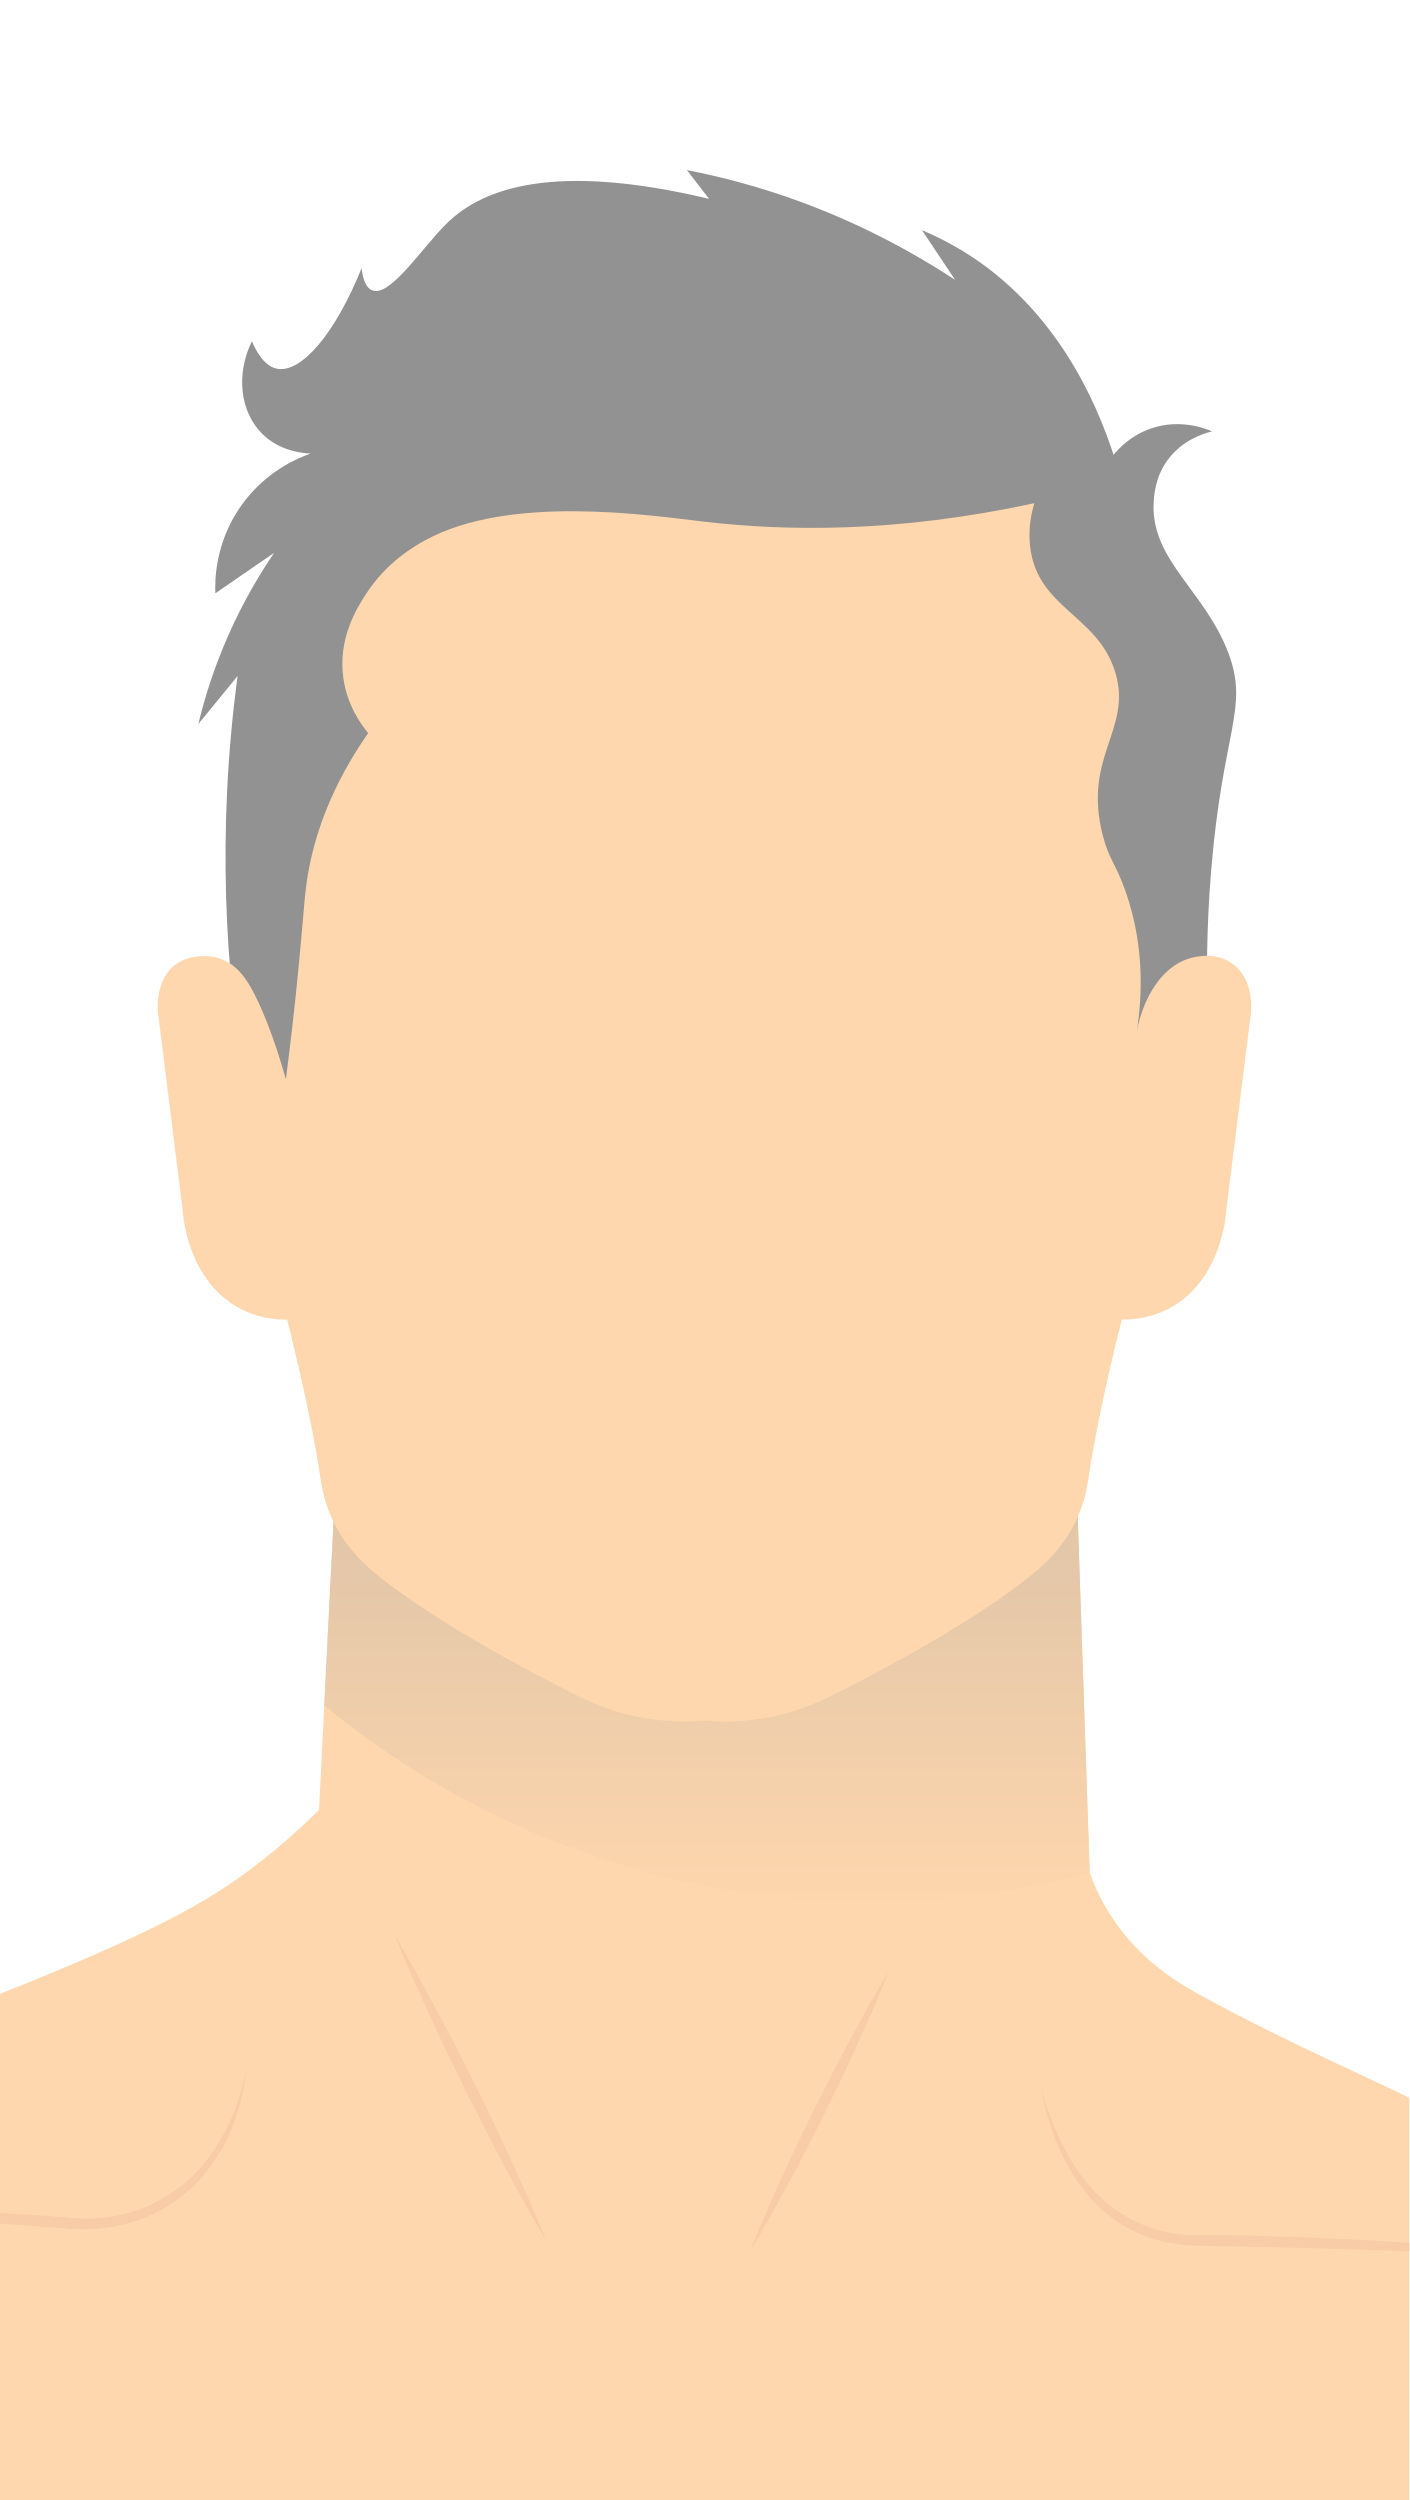
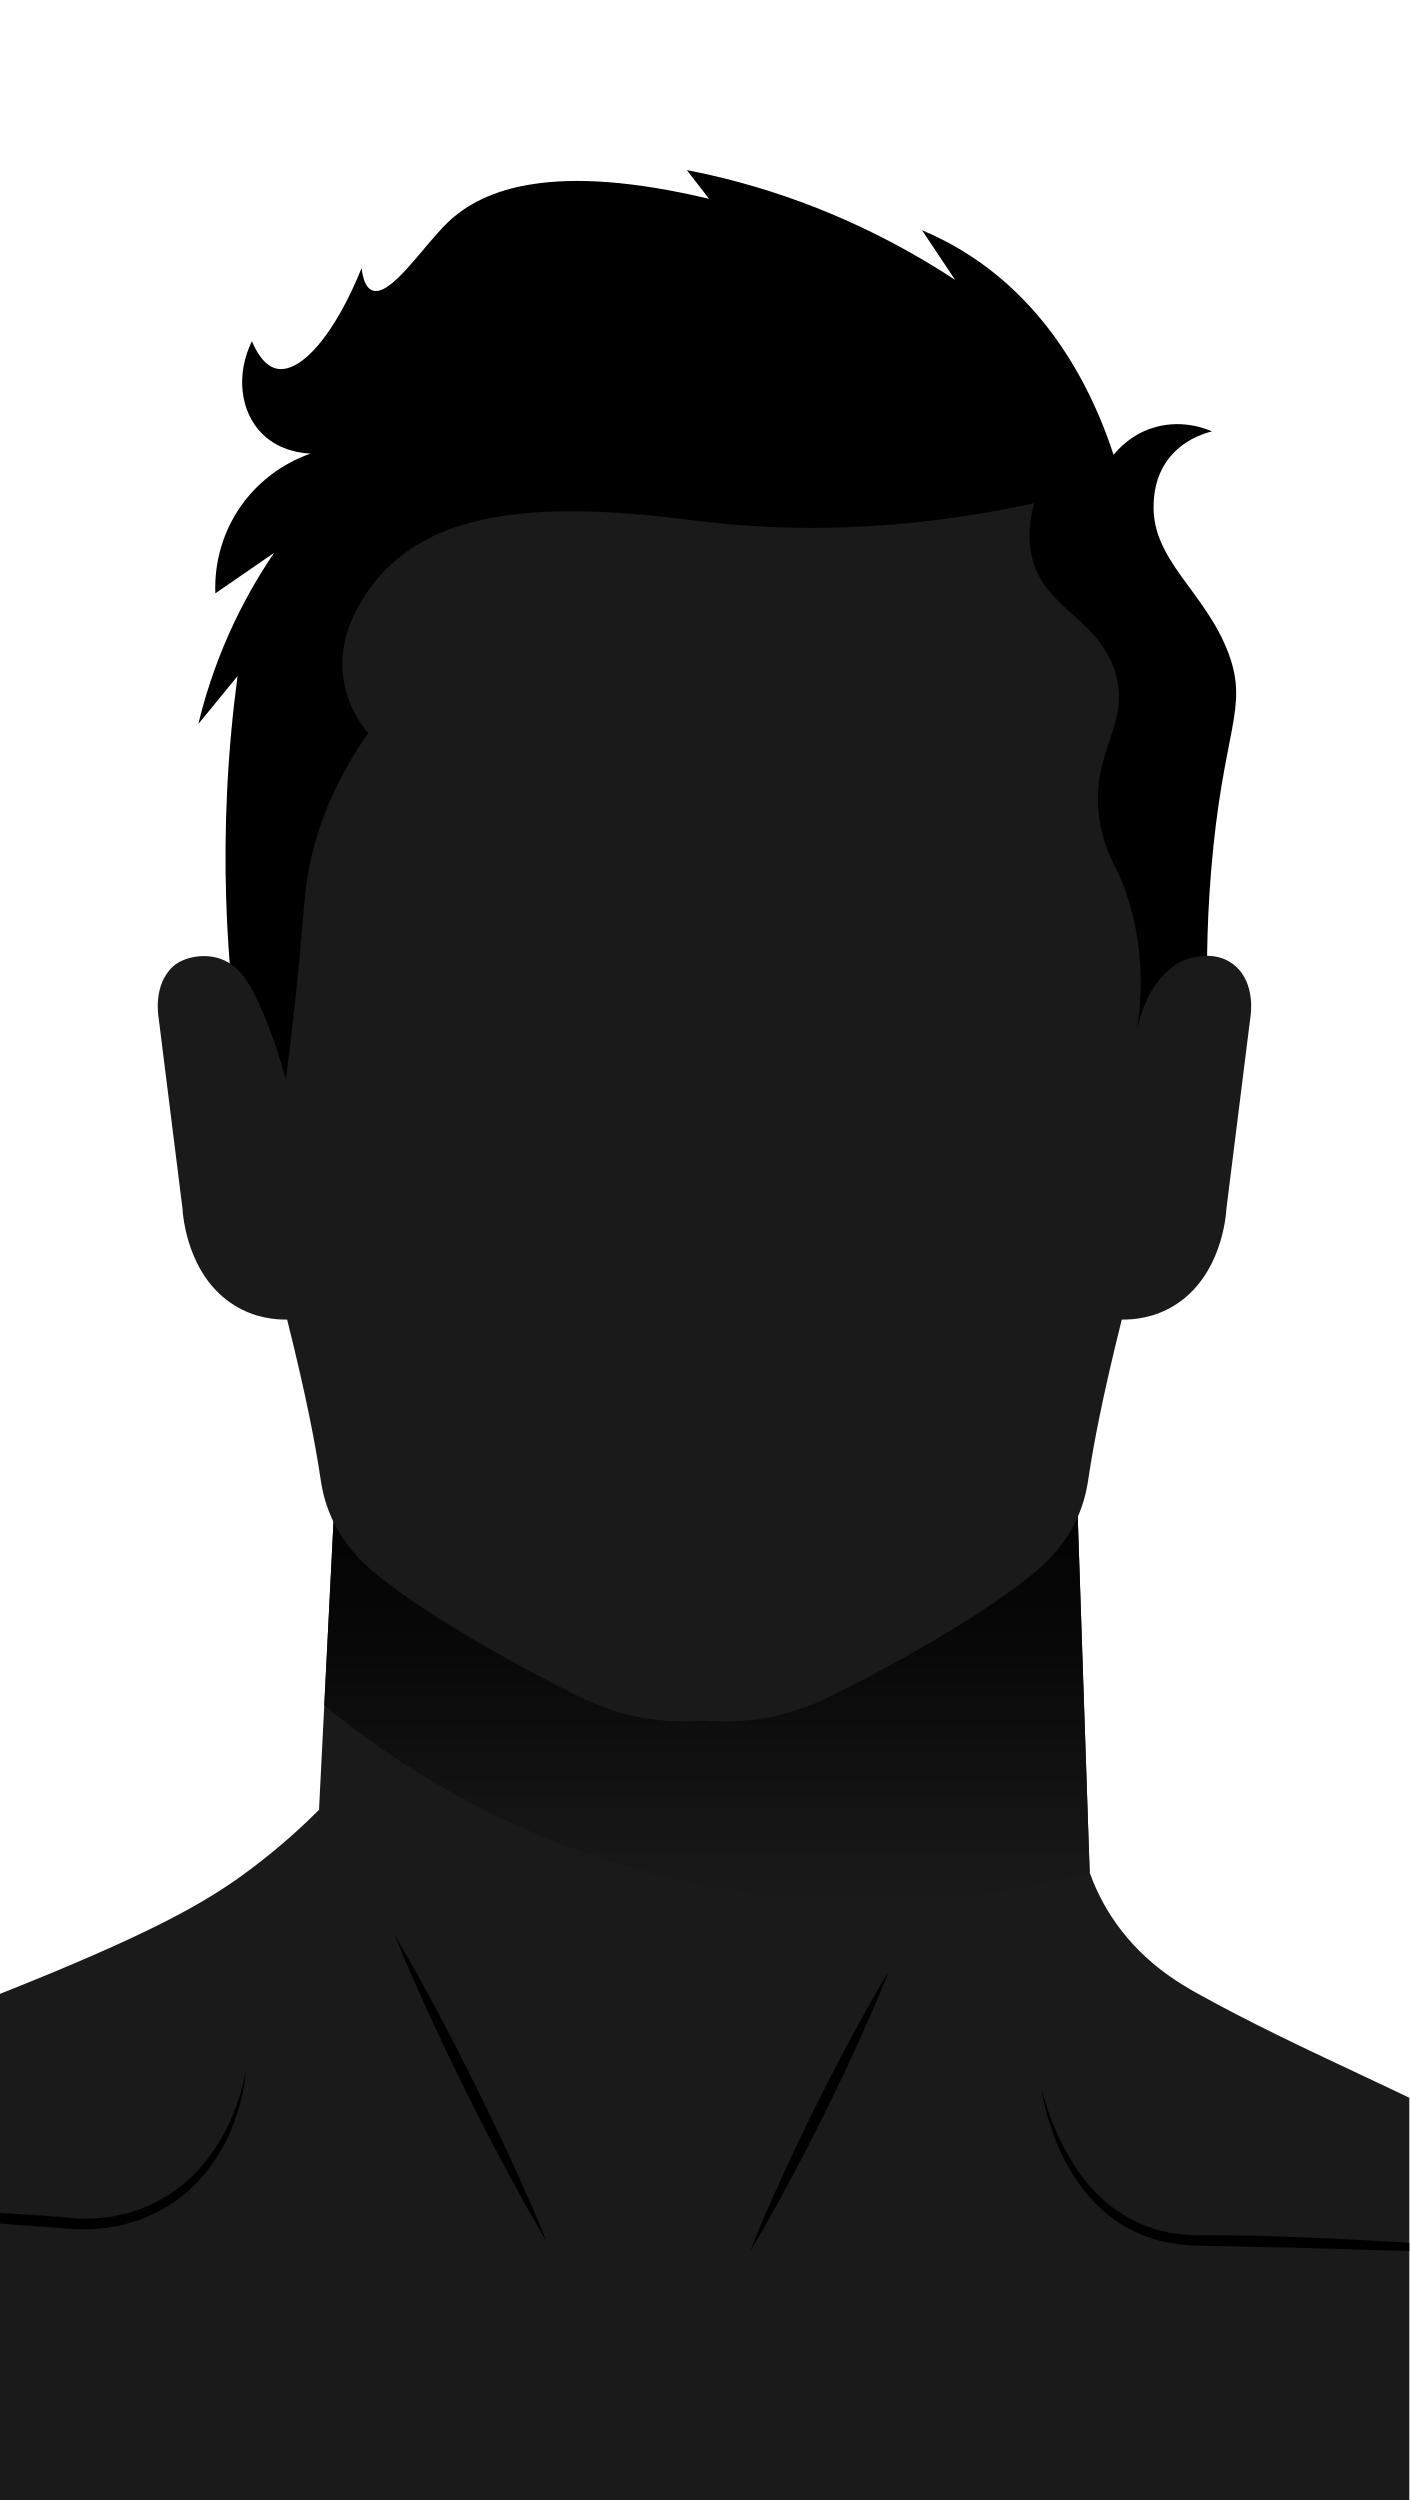
<svg xmlns="http://www.w3.org/2000/svg" id="Layer_2" data-name="Layer 2" viewBox="0 0 2079.53 3688.98">
  <defs>
    <style>
      .cls-1 {
-         fill: #ffd7ae;
+         clip-path: url(#clippath);
      }

      .cls-2 {
-         fill: #929292;
+         fill: none;
      }

      .cls-3 {
-         fill: #f7cca6;
+         fill: #1a1a1a;
      }

      .cls-4 {
-         clip-path: url(#clippath);
-       }
- 
-       .cls-5 {
-         fill: none;
-       }
- 
-       .cls-6 {
        fill: url(#linear-gradient);
      }
    </style>
    <clipPath id="clippath">
-       <rect class="cls-5" x="0" width="2079.53" height="3688.98" />
+       <rect class="cls-2" x="0" width="2079.53" height="3688.98" />
    </clipPath>
    <linearGradient id="linear-gradient" x1="1043.2" y1="2805.66" x2="1043.2" y2="2124.49" gradientUnits="userSpaceOnUse">
-       <stop offset="0" stop-color="#ffd7ae" />
-       <stop offset="0" stop-color="#fed6ad" />
-       <stop offset=".62" stop-color="#e7c9a9" />
-       <stop offset="1" stop-color="#dfc4a8" />
+       <stop offset="0" stop-color="#1a1a1a" />
+       <stop offset=".55" stop-color="#080808" />
+       <stop offset="1" stop-color="#000" />
    </linearGradient>
  </defs>
  <g id="Layer_1-2" data-name="Layer 1">
-     <g class="cls-4">
+     <g class="cls-1">
      <g>
-         <path class="cls-2" d="m342.83,1465.31c-8.83-88.18-13.01-188.33-7.71-298.11,2.91-60.17,8.36-116.83,15.42-169.62-19.27,23.56-38.55,47.12-57.83,70.67,9.05-37.67,22.84-82.48,44.33-131.07,21.59-48.8,45.59-89.31,67.46-121.43-28.91,19.92-57.82,39.83-86.74,59.75-.74-17.68-.81-72.84,36.62-127.21,36.82-53.47,87.22-73.22,104.08-79.03-11.32-.41-45.26-3.14-71.32-28.91-32.67-32.31-39.59-87.59-15.42-136.85,13.62,32.11,28.52,38.78,36.62,40.48,35.73,7.49,85.99-50.88,125.28-148.41,1.36,12.57,4.91,28.48,15.42,32.77,27.03,11.03,75.07-65.01,111.79-100.23,52.11-49.97,156.11-89.32,385.49-34.69-10.92-14.13-21.84-28.27-32.77-42.4,24.38,4.72,49.47,10.44,75.17,17.35,129.79,34.88,236.67,89.62,320.6,144.56-16.28-24.41-32.55-48.83-48.83-73.24,19.35,8.11,39.07,17.94,58.79,29.88,138.8,83.99,198.67,224.16,223.91,301.65,7.51-9.3,24.94-28.23,53.97-38.55,43.81-15.58,82.01-.17,91.23,3.85-12.64,3.19-44.1,13-65.53,42.4-18.47,25.33-20.02,52.2-20.56,64.25-3.74,83.41,76.55,129.89,110.51,221.01,30.43,81.64-8.6,112.53-25.7,321.24-7.2,87.84-6.62,159.76-5.14,205.59-113.89,111.6-359.15,316.69-714.44,363.64-153.43,20.28-408.14,53.94-582.09-111.79-96.41-91.85-129.65-208.4-142.63-277.55Z" />
-         <path class="cls-1" d="m470.72,2670.6c-21.73,21.75-55.01,52.94-98.94,86.09-55.54,41.91-121.64,82.06-291.68,152.91-119.87,49.95-246.3,96.37-281.41,109.22-83.74,30.66-150.36,53.44-230.01,107.94-43.47,29.74-76.19,58.92-97.66,79.67-66.58,3.07-161.38,14.45-268.56,52.04-24.13,8.47-160.28,57.45-287.19,161.91-310.99,255.97-356.63,672.35-373.28,824.3-15.96,145.65-8.53,266.42,0,344.37,2.48,15.6,4.89,38.92,2.57,66.82-5.81,69.97-37.31,119.54-48.83,138.78-30.29,50.59-49.32,116.82-87.38,249.28-11.21,39.03-20.62,81.82-33.41,398.34-10.85,268.37-4.59,249.91-12.85,305.82-18.3,123.87-51.2,229.13-97.66,377.78-29.62,94.76-52.75,159.23-61.68,185.04-21.74,62.84-94.35,286.8-107.94,806.96-5.64,215.86,4.87,253.58,12.85,621.92,6.09,280.84,5.43,510.54,3.85,663.04-18.63,60.35-19.41,108.55-16.71,141.35,7.18,87.18,44.3,130.28,43.69,226.15-.23,36.29-5.78,65.88-10.28,84.81-12.82,84.4-23.02,177.25-28.27,277.55-4.35,83.09-4.77,161.29-2.57,233.86-6.17,9.08-14.42,23.91-17.99,43.69-7.18,39.83,9.73,71.32,15.42,80.95,22.19,40.53,36.61,75.09,45.62,98.94,24.33,64.44,27.89,100.26,55.9,186.96,11.19,34.65,21.48,62.53,28.27,80.31,2.34,8.99,5.95,19.09,11.56,29.55,20.18,37.6,53.41,55.67,69.39,62.96,16.28,4.28,32.56,8.57,48.83,12.85,5.88,6.59,13.09,13.67,21.84,20.56,20.66,16.28,41.38,24.86,56.54,29.55,96.22,24.16,192.45,48.32,288.67,72.48,19.22,5.04,39.42-.6,51.85-14.65,15.41-17.43,16.42-45,1.28-65.53-67.67-62.11-135.35-124.21-203.02-186.32-15.42-146.91-30.84-293.83-46.26-440.74,11.85-3.48,28.56-9.89,45.94-22.17,23.52-16.61,37.2-36.12,44.33-48.19,31.8,124.64,63.61,249.28,95.41,373.92,2.12,13.77,8.6,42.64,31.81,68.42,7.16,7.96,48.48,51.82,104.08,41.44,9.07-1.69,41.8-9.18,60.22-37.2,26.96-41.01,5.1-98.33-4.32-124.71-24.56-68.72-51.08-169.15-70.35-322.2,3.2-23.96,6.54-60.78,3.86-105.37-9.39-156.05-84.58-274.88-124.64-336.66-40.06-61.77-62.57-79.75-120.79-174.76-24.48-39.96-43.14-73.73-55.26-96.37,14.44-200.34,44.66-359.41,69.39-467.08,44.11-192.07,84.05-278.6,167.69-591.73,0,0,42.81-160.27,75.17-300.68,46.93-203.61,101.79-520.1,111.79-959.87,29.97-51.81,71.96-131.54,109.22-233.86,54.81-150.52,63.11-250.3,97.66-418.9,19.45-94.92,51.05-230.36,102.8-393.2,9.25,70.51,27.08,156.05,61.68,249.28,60.08,161.91,145.7,279.66,210.73,354.65,48.16,192.34,38.09,339.96,23.13,431.75-15.06,92.44-45.12,189.89-74.53,285.26-34.05,110.4-57.82,168.76-71.96,210.73-37.27,110.65-65.17,278.42-17.99,524.27,292.22,120.76,817.79,293.63,1490.56,274.98,611.08-16.93,1086.91-184.75,1367.2-308.39,16.03-83.69,31.95-210.82,15.42-362.36-30.79-282.34-139.43-330.51-146.48-573.09-6.8-233.7,87-430.84,116.93-492.14,57.99-118.77,95.77-141.3,154.2-262.13,80.21-165.9,104.09-320.12,111.79-424.04,64.53,331.34,108.35,569.99,138.78,751.7,28.3,169.03,39.19,253.93,82.24,382.92,20.38,61.07,42.21,114.75,61.68,203.02,25.15,114.03,27.75,201.39,29.55,248.64,7.61,199.25,18.4,481.76,88.66,765.2,28.86,116.43,31.89,88.31,84.81,281.41,66.39,242.26,100.17,427.15,111.79,493.43,18.85,107.48,39.04,242.98,53.97,400.91-22.21,34.24-57.21,86.02-104.08,146.49-69.4,89.52-87.26,98.02-128.5,161.91-29.43,45.6-69.98,109.64-89.95,200.45-10.5,47.78-3.07,47.29-12.85,128.5-6.85,56.9-14.89,93.62-48.83,239-21.57,92.4-39.37,167.73-51.4,218.44-1.28,7.71-6.05,41.57,15.42,66.82,27.38,32.19,77.41,26.88,106.65,14.13,31.52-13.74,47.18-39.76,52.68-50.11,21.8-53.59,43.15-111.9,62.96-174.75,26.22-83.19,45.76-161.7,60.39-233.86,3.5-3.88,8.97-8.77,16.71-11.56,27.36-9.87,58,15.58,65.53,21.84,42.57,35.37,42.95,103.77,42.41,178.61-.33,45.58-4.61,108.44-21.84,182.46-9.86,29.3-35.47,92.45-97.66,147.77-63.28,56.3-130.33,74.15-160.62,80.31-2.98,1.11-38.87,15.2-48.19,53.97-.67,2.8-9.36,41.9,18.63,70.03,19.74,19.84,44.76,21.19,50.76,21.35,45.11-3.31,88.82-6.8,131.06-10.43,114.95-9.86,132.27-13.65,156.12-25.06,4.23-2.02,2.01-1.12,86.74-52.04,15.99-9.61,28.49-17.76,48.19-28.91,33.67-19.07,43.66-22.36,53.97-28.91,39.7-25.24,49.68-77.04,55.9-104.08,14.67-63.83,45.89-153.21,102.16-283.33,6.19-14.69,14.67-37.22,21.2-65.53,15.19-65.89,9.66-119.06,7.71-138.78-17.86-180.43-33.56-339.02-9.63-493.43,10.36-66.9,19.46-76.86,28.27-154.2,13.72-120.54,4.71-211.48,2.57-236.43-17.22-200.46,35.21-486.1,65.53-1093.5,23.8-476.9,7.42-620.35-11.56-720.86-45.25-239.58-95.09-385.49-95.09-385.49-23.48-68.73-42.19-112.26-64.25-195.31-30.73-115.67-40.67-205.33-48.83-282.69-46.62-442.05-37.92-511.19-79.67-668.18-28.61-107.59-64.35-194.11-92.52-254.42-7.23-23.39-16.12-57.85-20.56-100.23-7.45-71.12,1.74-125.63,5.14-146.49,0,0,20.45-125.77,35.34-320.6,12.63-165.31-36.05-295.95-75.17-400.91-44.05-118.18-105.35-282.68-265.99-416.97-189.31-158.26-404.71-181.06-496-185.04-87.37-87.11-168.59-141.41-226.15-174.75-118.74-68.77-282.22-132.55-436.89-218.44-26.63-14.79-85.43-48.33-128.5-115.65-15.91-24.86-25.34-47.58-30.84-62.96-245.24-40.43-513.36-71.18-801.82-84.81-115.22-5.44-227.1-7.84-335.37-7.71Z" />
-         <path class="cls-1" d="m494.26,2202.88c-7.84,155.91-15.69,311.82-23.53,467.73,379.06,30.84,758.13,61.68,1137.19,92.52-7.14-212.88-14.29-425.75-21.44-638.63-364.07,26.13-728.15,52.26-1092.22,78.38Z" />
-         <path class="cls-6" d="m494.25,2202.88c-5.26,104.51-10.52,209.02-15.77,313.53,86.96,71.8,258.79,194.26,508.8,254.42,278.84,67.1,509.72,21.77,620.63-7.71-7.15-212.88-14.29-425.75-21.44-638.63-364.07,26.13-728.15,52.26-1092.22,78.38Z" />
-         <path class="cls-1" d="m1673.46,1550.12c5.43-68.89,37.73-123.04,81.75-135.88,6.62-1.93,41.68-12.16,68.12,11.56,29.73,26.67,22.17,72.6,21.77,74.81-11.8,94.24-23.59,188.49-35.39,282.73-.48,9.09-6.61,99.14-76.3,142.63-30.66,19.13-61.12,21.45-78.11,21.2-28.65,114.41-42.1,186.65-49.05,233.22-1.46,9.76-4.04,27.85-12.71,50.11-20.14,51.69-56.24,82.58-87.2,106.01-103.9,78.65-257.39,154.76-279.74,165.76-19,9.71-42.75,19.69-70.84,26.98-46.57,12.09-87.26,12.18-116.26,9.64-26.76,2.22-68.25,2.75-116.26-9.64-32.94-8.5-56.25-19.81-70.84-26.98-22.36-11-175.85-87.11-279.75-165.76-30.96-23.43-67.06-54.32-87.2-106.01-8.68-22.27-11.26-40.35-12.71-50.11-6.95-46.57-20.39-118.81-49.05-233.22-17,.25-47.45-2.07-78.11-21.2-69.68-43.49-75.82-133.54-76.3-142.63-11.8-94.24-23.59-188.49-35.39-282.73-.4-2.21-7.96-48.13,21.77-74.81,13.29-11.92,39.39-18.59,62.87-12.97,5.23,1.25,9.49,2.94,12.4,4.27,14.76,6.71,27.02,18.64,39.27,40.06,14.32,25.04,33.96,72.38,51.65,135.36,5.18-39.72,12.51-99.8,19.56-173.63,7.88-82.54,8.01-104.91,15.14-140.55,9.83-49.11,31.84-117.85,86.74-196.6-10.9-13.12-30.96-41.04-36.62-80.95-8.44-59.53,20.94-104.99,33.38-124.23,30.67-47.44,71.55-70.62,86.73-78.99,124.73-68.8,331.4-37.12,414.69-27.52,116.33,13.41,279.78,16.91,484.81-27.53-4.24,14.01-9.1,36.1-6.42,62.32,9.51,93.14,100.22,101.78,125.92,187.6,25.25,84.28-48.11,123.07-18.82,239.21,9.53,37.78,19.3,41.67,34.24,84.61,29.89,85.93,23.91,165.76,13.59,221.13l-1.33,12.74Z" />
-         <path class="cls-3" d="m-354.23,3248.84c70.06,1.41,140.04,4.63,209.99,8.13,69.97,3.46,139.82,8.4,209.74,12.53l26.18,1.97c8.94.99,17.05,1.92,25.62,2.19,16.94.63,33.94-.5,50.64-3.38,16.66-3.03,33-7.83,48.58-14.48,7.83-3.27,15.29-7.25,22.59-11.58,7.62-3.79,14.51-8.73,21.45-13.64,27.86-19.64,49.81-46.98,66.88-76.86,16.97-30.07,28.91-63.22,35.34-97.63-2.73,35.02-13.18,69.27-28.15,101.41-16.08,31.54-37.78,61.08-66.34,83.21-28.13,22.59-62.12,37.67-97.61,44.4-17.75,3.32-35.83,4.79-53.87,4.37-8.94-.15-18.25-1.06-26.7-1.88l-26.18-1.63c-69.72-5.5-139.53-10.19-209.21-16.36-69.69-6.14-139.37-12.54-208.95-20.77Z" />
-         <path class="cls-3" d="m2282.51,3325.94c-72.29-.5-144.49-2.66-216.67-4.63-72.18-1.89-144.31-4.92-216.42-5.84l-54.06-1.25c-17.85-.4-36.31-.02-54.88-2.43-36.92-4.39-73.42-18.08-102.59-41.44-29.54-22.86-51.96-53.26-68.48-85.78-16.07-32.88-26.9-67.87-33.37-103.43,10.1,34.66,22.42,68.75,40.53,99.6,17.53,30.96,40.28,59.16,68.94,79.4,28.5,20.3,61.82,33.24,96.69,36.68,17.32,2.01,35.09,1.43,53.32,1.57l54.26.54c72.29,2.31,144.52,5.09,216.63,9.7,72.12,4.62,144.17,9.97,216.1,17.3Z" />
-         <path class="cls-3" d="m582.51,2855.64c21.7,36.07,41.76,72.94,61.58,109.94,19.99,36.91,38.82,74.41,57.63,111.89,18.46,37.67,36.9,75.35,54.19,113.6l25.88,57.41c8.08,19.4,16.67,38.55,24.31,58.18-11-17.95-21.03-36.39-31.59-54.57l-30.02-55.35c-19.97-36.92-38.81-74.41-57.6-111.91-18.45-37.68-36.89-75.36-54.16-113.62-17.44-38.17-34.64-76.47-50.22-115.57Z" />
-         <path class="cls-3" d="m1106.77,3322.08c13.97-35.89,29.56-70.97,45.4-105.94,15.67-35.04,32.5-69.51,49.34-103.98,17.19-34.29,34.42-68.56,52.78-102.27l27.62-50.53c9.74-16.57,18.98-33.4,29.17-49.76-6.83,18.03-14.62,35.57-21.9,53.36l-23.47,52.59c-15.68,35.04-32.51,69.5-49.37,103.96-17.22,34.28-34.43,68.56-52.81,102.26-18.21,33.79-36.67,67.45-56.76,100.31Z" />
+         <path d="m342.83,1465.31c-8.83-88.18-13.01-188.33-7.71-298.11,2.91-60.17,8.36-116.83,15.42-169.62-19.27,23.56-38.55,47.12-57.83,70.67,9.05-37.67,22.84-82.48,44.33-131.07,21.59-48.8,45.59-89.31,67.46-121.43-28.91,19.92-57.82,39.83-86.74,59.75-.74-17.68-.81-72.84,36.62-127.21,36.82-53.47,87.22-73.22,104.08-79.03-11.32-.41-45.26-3.14-71.32-28.91-32.67-32.31-39.59-87.59-15.42-136.85,13.62,32.11,28.52,38.78,36.62,40.48,35.73,7.49,85.99-50.88,125.28-148.41,1.36,12.57,4.91,28.48,15.42,32.77,27.03,11.03,75.07-65.01,111.79-100.23,52.11-49.97,156.11-89.32,385.49-34.69-10.92-14.13-21.84-28.27-32.77-42.4,24.38,4.72,49.47,10.44,75.17,17.35,129.79,34.88,236.67,89.62,320.6,144.56-16.28-24.41-32.55-48.83-48.83-73.24,19.35,8.11,39.07,17.94,58.79,29.88,138.8,83.99,198.67,224.16,223.91,301.65,7.51-9.3,24.94-28.23,53.97-38.55,43.81-15.58,82.01-.17,91.23,3.85-12.64,3.19-44.1,13-65.53,42.4-18.47,25.33-20.02,52.2-20.56,64.25-3.74,83.41,76.55,129.89,110.51,221.01,30.43,81.64-8.6,112.53-25.7,321.24-7.2,87.84-6.62,159.76-5.14,205.59-113.89,111.6-359.15,316.69-714.44,363.64-153.43,20.28-408.14,53.94-582.09-111.79-96.41-91.85-129.65-208.4-142.63-277.55Z" />
+         <path class="cls-3" d="m470.72,2670.6c-21.73,21.75-55.01,52.94-98.94,86.09-55.54,41.91-121.64,82.06-291.68,152.91-119.87,49.95-246.3,96.37-281.41,109.22-83.74,30.66-150.36,53.44-230.01,107.94-43.47,29.74-76.19,58.92-97.66,79.67-66.58,3.07-161.38,14.45-268.56,52.04-24.13,8.47-160.28,57.45-287.19,161.91-310.99,255.97-356.63,672.35-373.28,824.3-15.96,145.65-8.53,266.42,0,344.37,2.48,15.6,4.89,38.92,2.57,66.82-5.81,69.97-37.31,119.54-48.83,138.78-30.29,50.59-49.32,116.82-87.38,249.28-11.21,39.03-20.62,81.82-33.41,398.34-10.85,268.37-4.59,249.91-12.85,305.82-18.3,123.87-51.2,229.13-97.66,377.78-29.62,94.76-52.75,159.23-61.68,185.04-21.74,62.84-94.35,286.8-107.94,806.96-5.64,215.86,4.87,253.58,12.85,621.92,6.09,280.84,5.43,510.54,3.85,663.04-18.63,60.35-19.41,108.55-16.71,141.35,7.18,87.18,44.3,130.28,43.69,226.15-.23,36.29-5.78,65.88-10.28,84.81-12.82,84.4-23.02,177.25-28.27,277.55-4.35,83.09-4.77,161.29-2.57,233.86-6.17,9.08-14.42,23.91-17.99,43.69-7.18,39.83,9.73,71.32,15.42,80.95,22.19,40.53,36.61,75.09,45.62,98.94,24.33,64.44,27.89,100.26,55.9,186.96,11.19,34.65,21.48,62.53,28.27,80.31,2.34,8.99,5.95,19.09,11.56,29.55,20.18,37.6,53.41,55.67,69.39,62.96,16.28,4.28,32.56,8.57,48.83,12.85,5.88,6.59,13.09,13.67,21.84,20.56,20.66,16.28,41.38,24.86,56.54,29.55,96.22,24.16,192.45,48.32,288.67,72.48,19.22,5.04,39.42-.6,51.85-14.65,15.41-17.43,16.42-45,1.28-65.53-67.67-62.11-135.35-124.21-203.02-186.32-15.42-146.91-30.84-293.83-46.26-440.74,11.85-3.48,28.56-9.89,45.94-22.17,23.52-16.61,37.2-36.12,44.33-48.19,31.8,124.64,63.61,249.28,95.41,373.92,2.12,13.77,8.6,42.64,31.81,68.42,7.16,7.96,48.48,51.82,104.08,41.44,9.07-1.69,41.8-9.18,60.22-37.2,26.96-41.01,5.1-98.33-4.32-124.71-24.56-68.72-51.08-169.15-70.35-322.2,3.2-23.96,6.54-60.78,3.86-105.37-9.39-156.05-84.58-274.88-124.64-336.66-40.06-61.77-62.57-79.75-120.79-174.76-24.48-39.96-43.14-73.73-55.26-96.37,14.44-200.34,44.66-359.41,69.39-467.08,44.11-192.07,84.05-278.6,167.69-591.73,0,0,42.81-160.27,75.17-300.68,46.93-203.61,101.79-520.1,111.79-959.87,29.97-51.81,71.96-131.54,109.22-233.86,54.81-150.52,63.11-250.3,97.66-418.9,19.45-94.92,51.05-230.36,102.8-393.2,9.25,70.51,27.08,156.05,61.68,249.28,60.08,161.91,145.7,279.66,210.73,354.65,48.16,192.34,38.09,339.96,23.13,431.75-15.06,92.44-45.12,189.89-74.53,285.26-34.05,110.4-57.82,168.76-71.96,210.73-37.27,110.65-65.17,278.42-17.99,524.27,292.22,120.76,817.79,293.63,1490.56,274.98,611.08-16.93,1086.91-184.75,1367.2-308.39,16.03-83.69,31.95-210.82,15.42-362.36-30.79-282.34-139.43-330.51-146.48-573.09-6.8-233.7,87-430.84,116.93-492.14,57.99-118.77,95.77-141.3,154.2-262.13,80.21-165.9,104.09-320.12,111.79-424.04,64.53,331.34,108.35,569.99,138.78,751.7,28.3,169.03,39.19,253.93,82.24,382.92,20.38,61.07,42.21,114.75,61.68,203.02,25.15,114.03,27.75,201.39,29.55,248.64,7.61,199.25,18.4,481.76,88.66,765.2,28.86,116.43,31.89,88.31,84.81,281.41,66.39,242.26,100.17,427.15,111.79,493.43,18.85,107.48,39.04,242.98,53.97,400.91-22.21,34.24-57.21,86.02-104.08,146.49-69.4,89.52-87.26,98.02-128.5,161.91-29.43,45.6-69.98,109.64-89.95,200.45-10.5,47.78-3.07,47.29-12.85,128.5-6.85,56.9-14.89,93.62-48.83,239-21.57,92.4-39.37,167.73-51.4,218.44-1.28,7.71-6.05,41.57,15.42,66.82,27.38,32.19,77.41,26.88,106.65,14.13,31.52-13.74,47.18-39.76,52.68-50.11,21.8-53.59,43.15-111.9,62.96-174.75,26.22-83.19,45.76-161.7,60.39-233.86,3.5-3.88,8.97-8.77,16.71-11.56,27.36-9.87,58,15.58,65.53,21.84,42.57,35.37,42.95,103.77,42.41,178.61-.33,45.58-4.61,108.44-21.84,182.46-9.86,29.3-35.47,92.45-97.66,147.77-63.28,56.3-130.33,74.15-160.62,80.31-2.98,1.11-38.87,15.2-48.19,53.97-.67,2.8-9.36,41.9,18.63,70.03,19.74,19.84,44.76,21.19,50.76,21.35,45.11-3.31,88.82-6.8,131.06-10.43,114.95-9.86,132.27-13.65,156.12-25.06,4.23-2.02,2.01-1.12,86.74-52.04,15.99-9.61,28.49-17.76,48.19-28.91,33.67-19.07,43.66-22.36,53.97-28.91,39.7-25.24,49.68-77.04,55.9-104.08,14.67-63.83,45.89-153.21,102.16-283.33,6.19-14.69,14.67-37.22,21.2-65.53,15.19-65.89,9.66-119.06,7.71-138.78-17.86-180.43-33.56-339.02-9.63-493.43,10.36-66.9,19.46-76.86,28.27-154.2,13.72-120.54,4.71-211.48,2.57-236.43-17.22-200.46,35.21-486.1,65.53-1093.5,23.8-476.9,7.42-620.35-11.56-720.86-45.25-239.58-95.09-385.49-95.09-385.49-23.48-68.73-42.19-112.26-64.25-195.31-30.73-115.67-40.67-205.33-48.83-282.69-46.62-442.05-37.92-511.19-79.67-668.18-28.61-107.59-64.35-194.11-92.52-254.42-7.23-23.39-16.12-57.85-20.56-100.23-7.45-71.12,1.74-125.63,5.14-146.49,0,0,20.45-125.77,35.34-320.6,12.63-165.31-36.05-295.95-75.17-400.91-44.05-118.18-105.35-282.68-265.99-416.97-189.31-158.26-404.71-181.06-496-185.04-87.37-87.11-168.59-141.41-226.15-174.75-118.74-68.77-282.22-132.55-436.89-218.44-26.63-14.79-85.43-48.33-128.5-115.65-15.91-24.86-25.34-47.58-30.84-62.96-245.24-40.43-513.36-71.18-801.82-84.81-115.22-5.44-227.1-7.84-335.37-7.71Z" />
+         <path class="cls-3" d="m494.26,2202.88c-7.84,155.91-15.69,311.82-23.53,467.73,379.06,30.84,758.13,61.68,1137.19,92.52-7.14-212.88-14.29-425.75-21.44-638.63-364.07,26.13-728.15,52.26-1092.22,78.38Z" />
+         <path class="cls-4" d="m494.25,2202.88c-5.26,104.51-10.52,209.02-15.77,313.53,86.96,71.8,258.79,194.26,508.8,254.42,278.84,67.1,509.72,21.77,620.63-7.71-7.15-212.88-14.29-425.75-21.44-638.63-364.07,26.13-728.15,52.26-1092.22,78.38Z" />
+         <path class="cls-3" d="m1673.46,1550.12c5.43-68.89,37.73-123.04,81.75-135.88,6.62-1.93,41.68-12.16,68.12,11.56,29.73,26.67,22.17,72.6,21.77,74.81-11.8,94.24-23.59,188.49-35.39,282.73-.48,9.09-6.61,99.14-76.3,142.63-30.66,19.13-61.12,21.45-78.11,21.2-28.65,114.41-42.1,186.65-49.05,233.22-1.46,9.76-4.04,27.85-12.71,50.11-20.14,51.69-56.24,82.58-87.2,106.01-103.9,78.65-257.39,154.76-279.74,165.76-19,9.71-42.75,19.69-70.84,26.98-46.57,12.09-87.26,12.18-116.26,9.64-26.76,2.22-68.25,2.75-116.26-9.64-32.94-8.5-56.25-19.81-70.84-26.98-22.36-11-175.85-87.11-279.75-165.76-30.96-23.43-67.06-54.32-87.2-106.01-8.68-22.27-11.26-40.35-12.71-50.11-6.95-46.57-20.39-118.81-49.05-233.22-17,.25-47.45-2.07-78.11-21.2-69.68-43.49-75.82-133.54-76.3-142.63-11.8-94.24-23.59-188.49-35.39-282.73-.4-2.21-7.96-48.13,21.77-74.81,13.29-11.92,39.39-18.59,62.87-12.97,5.23,1.25,9.49,2.94,12.4,4.27,14.76,6.71,27.02,18.64,39.27,40.06,14.32,25.04,33.96,72.38,51.65,135.36,5.18-39.72,12.51-99.8,19.56-173.63,7.88-82.54,8.01-104.91,15.14-140.55,9.83-49.11,31.84-117.85,86.74-196.6-10.9-13.12-30.96-41.04-36.62-80.95-8.44-59.53,20.94-104.99,33.38-124.23,30.67-47.44,71.55-70.62,86.73-78.99,124.73-68.8,331.4-37.12,414.69-27.52,116.33,13.41,279.78,16.91,484.81-27.53-4.24,14.01-9.1,36.1-6.42,62.32,9.51,93.14,100.22,101.78,125.92,187.6,25.25,84.28-48.11,123.07-18.82,239.21,9.53,37.78,19.3,41.67,34.24,84.61,29.89,85.93,23.91,165.76,13.59,221.13l-1.33,12.74Z" />
+         <path d="m-354.23,3248.84c70.06,1.41,140.04,4.63,209.99,8.13,69.97,3.46,139.82,8.4,209.74,12.53l26.18,1.97c8.94.99,17.05,1.92,25.62,2.19,16.94.63,33.94-.5,50.64-3.38,16.66-3.03,33-7.83,48.58-14.48,7.83-3.27,15.29-7.25,22.59-11.58,7.62-3.79,14.51-8.73,21.45-13.64,27.86-19.64,49.81-46.98,66.88-76.86,16.97-30.07,28.91-63.22,35.34-97.63-2.73,35.02-13.18,69.27-28.15,101.41-16.08,31.54-37.78,61.08-66.34,83.21-28.13,22.59-62.12,37.67-97.61,44.4-17.75,3.32-35.83,4.79-53.87,4.37-8.94-.15-18.25-1.06-26.7-1.88l-26.18-1.63c-69.72-5.5-139.53-10.19-209.21-16.36-69.69-6.14-139.37-12.54-208.95-20.77Z" />
+         <path d="m2282.51,3325.94c-72.29-.5-144.49-2.66-216.67-4.63-72.18-1.89-144.31-4.92-216.42-5.84l-54.06-1.25c-17.85-.4-36.31-.02-54.88-2.43-36.92-4.39-73.42-18.08-102.59-41.44-29.54-22.86-51.96-53.26-68.48-85.78-16.07-32.88-26.9-67.87-33.37-103.43,10.1,34.66,22.42,68.75,40.53,99.6,17.53,30.96,40.28,59.16,68.94,79.4,28.5,20.3,61.82,33.24,96.69,36.68,17.32,2.01,35.09,1.43,53.32,1.57l54.26.54c72.29,2.31,144.52,5.09,216.63,9.7,72.12,4.62,144.17,9.97,216.1,17.3Z" />
+         <path d="m582.51,2855.64c21.7,36.07,41.76,72.94,61.58,109.94,19.99,36.91,38.82,74.41,57.63,111.89,18.46,37.67,36.9,75.35,54.19,113.6l25.88,57.41c8.08,19.4,16.67,38.55,24.31,58.18-11-17.95-21.03-36.39-31.59-54.57l-30.02-55.35c-19.97-36.92-38.81-74.41-57.6-111.91-18.45-37.68-36.89-75.36-54.16-113.62-17.44-38.17-34.64-76.47-50.22-115.57Z" />
+         <path d="m1106.77,3322.08c13.97-35.89,29.56-70.97,45.4-105.94,15.67-35.04,32.5-69.51,49.34-103.98,17.19-34.29,34.42-68.56,52.78-102.27l27.62-50.53c9.74-16.57,18.98-33.4,29.17-49.76-6.83,18.03-14.62,35.57-21.9,53.36l-23.47,52.59c-15.68,35.04-32.51,69.5-49.37,103.96-17.22,34.28-34.43,68.56-52.81,102.26-18.21,33.79-36.67,67.45-56.76,100.31Z" />
      </g>
    </g>
  </g>
</svg>
